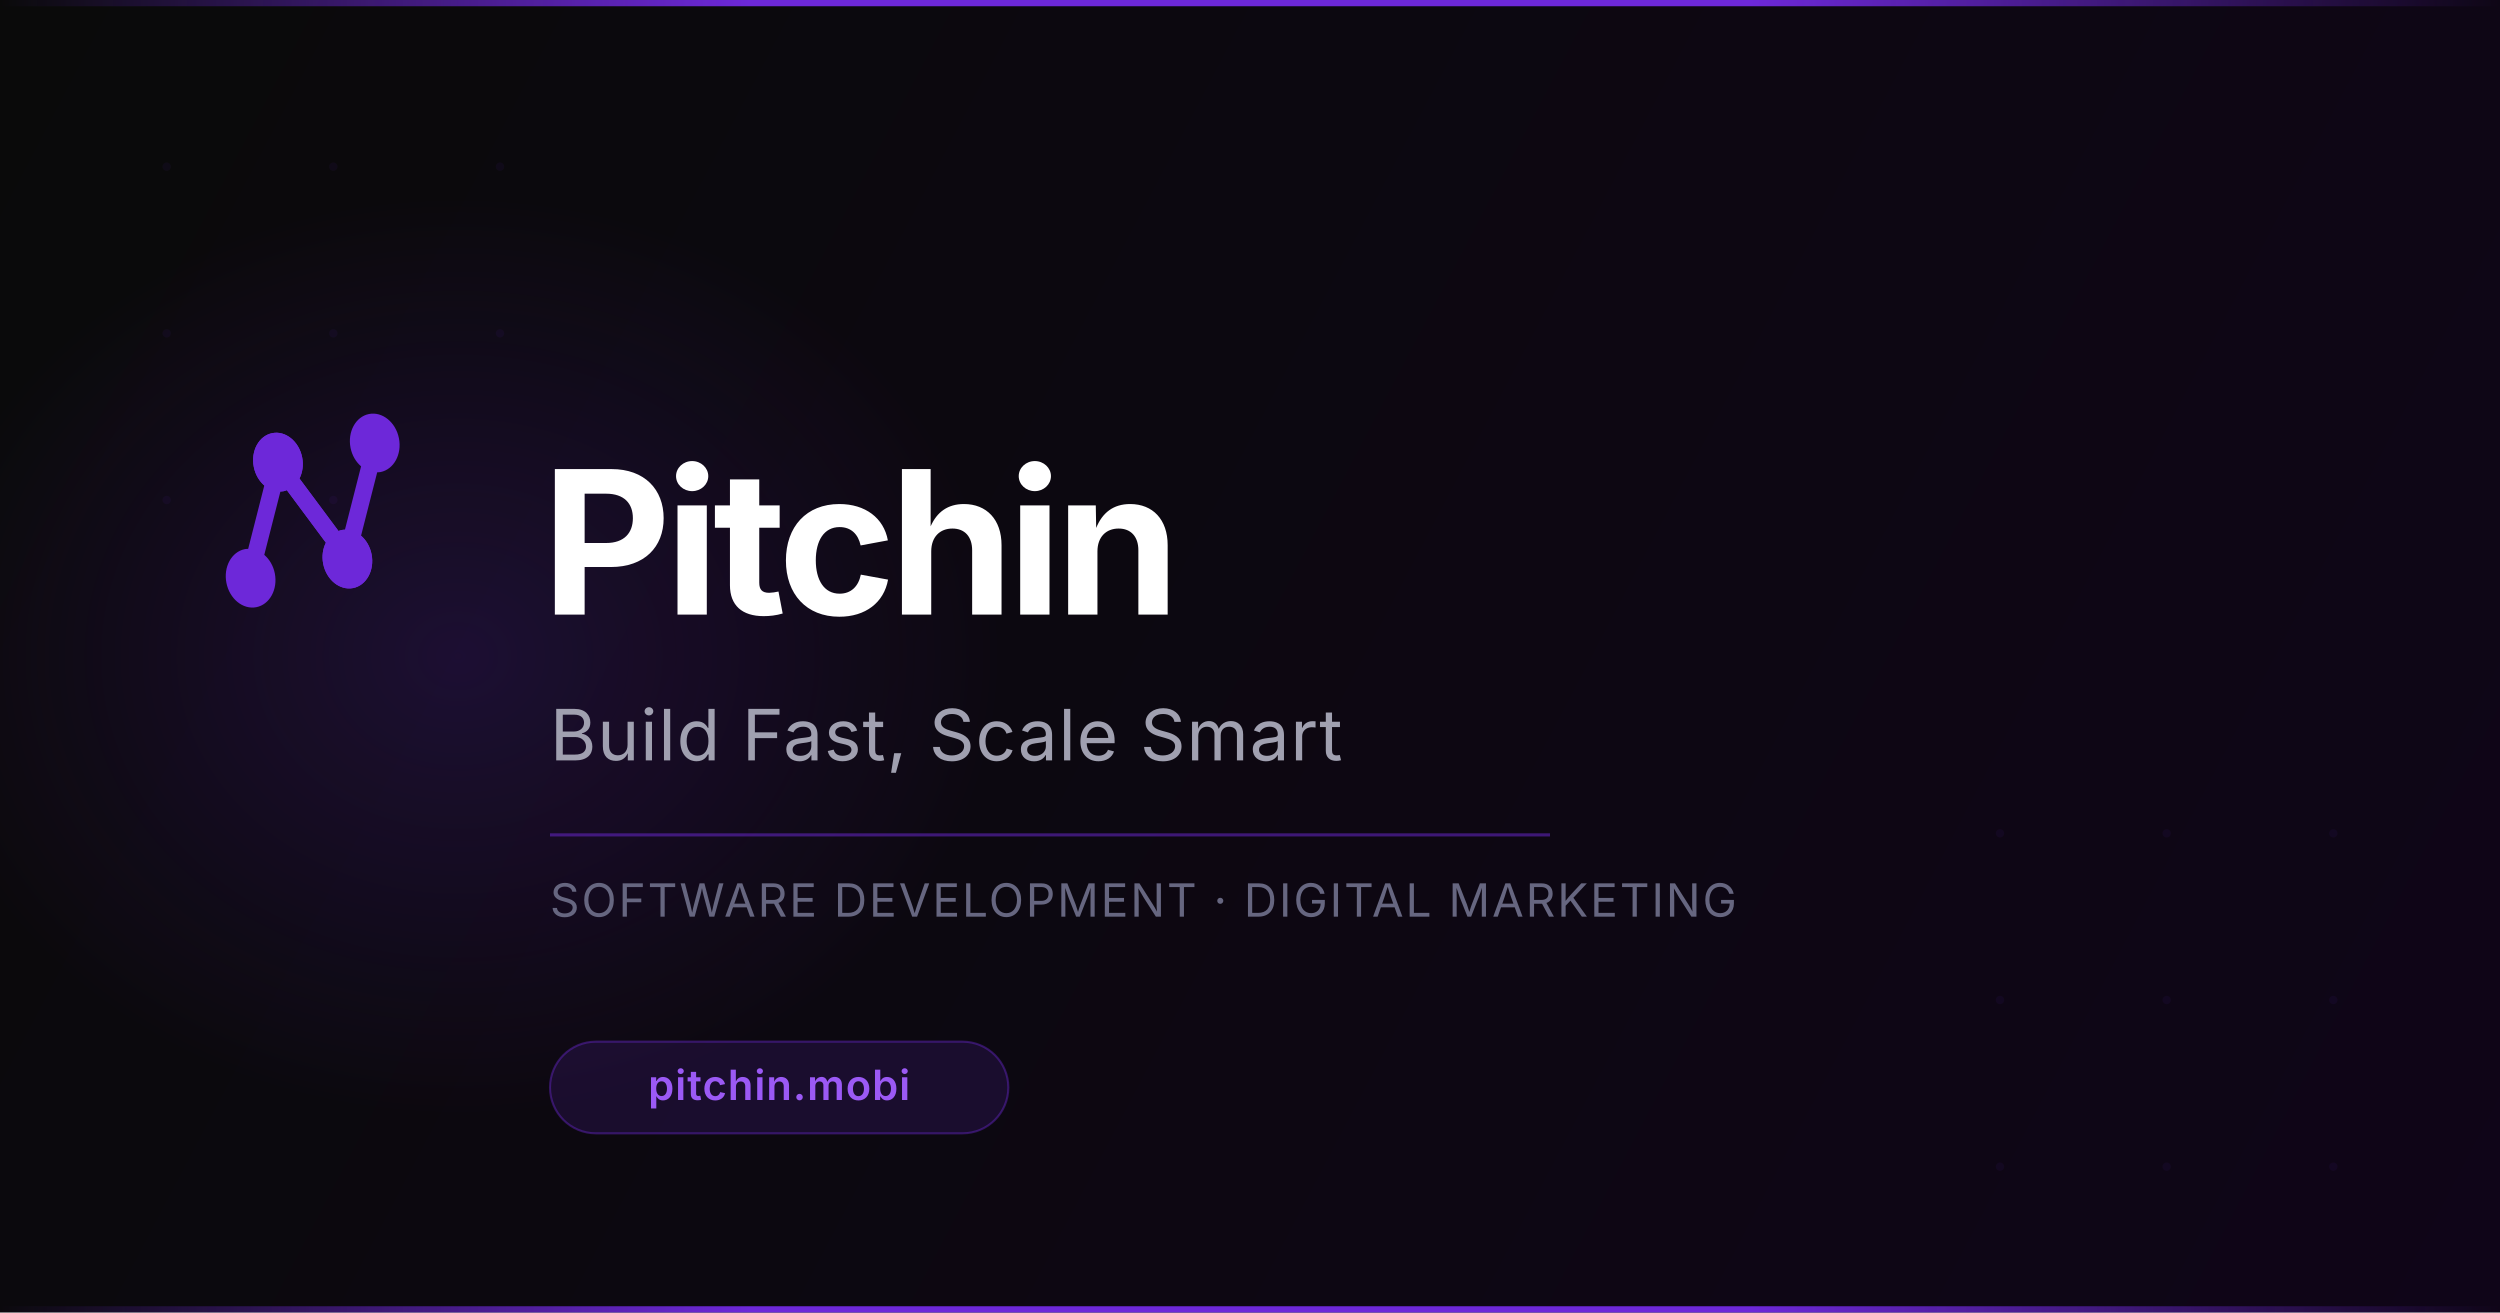
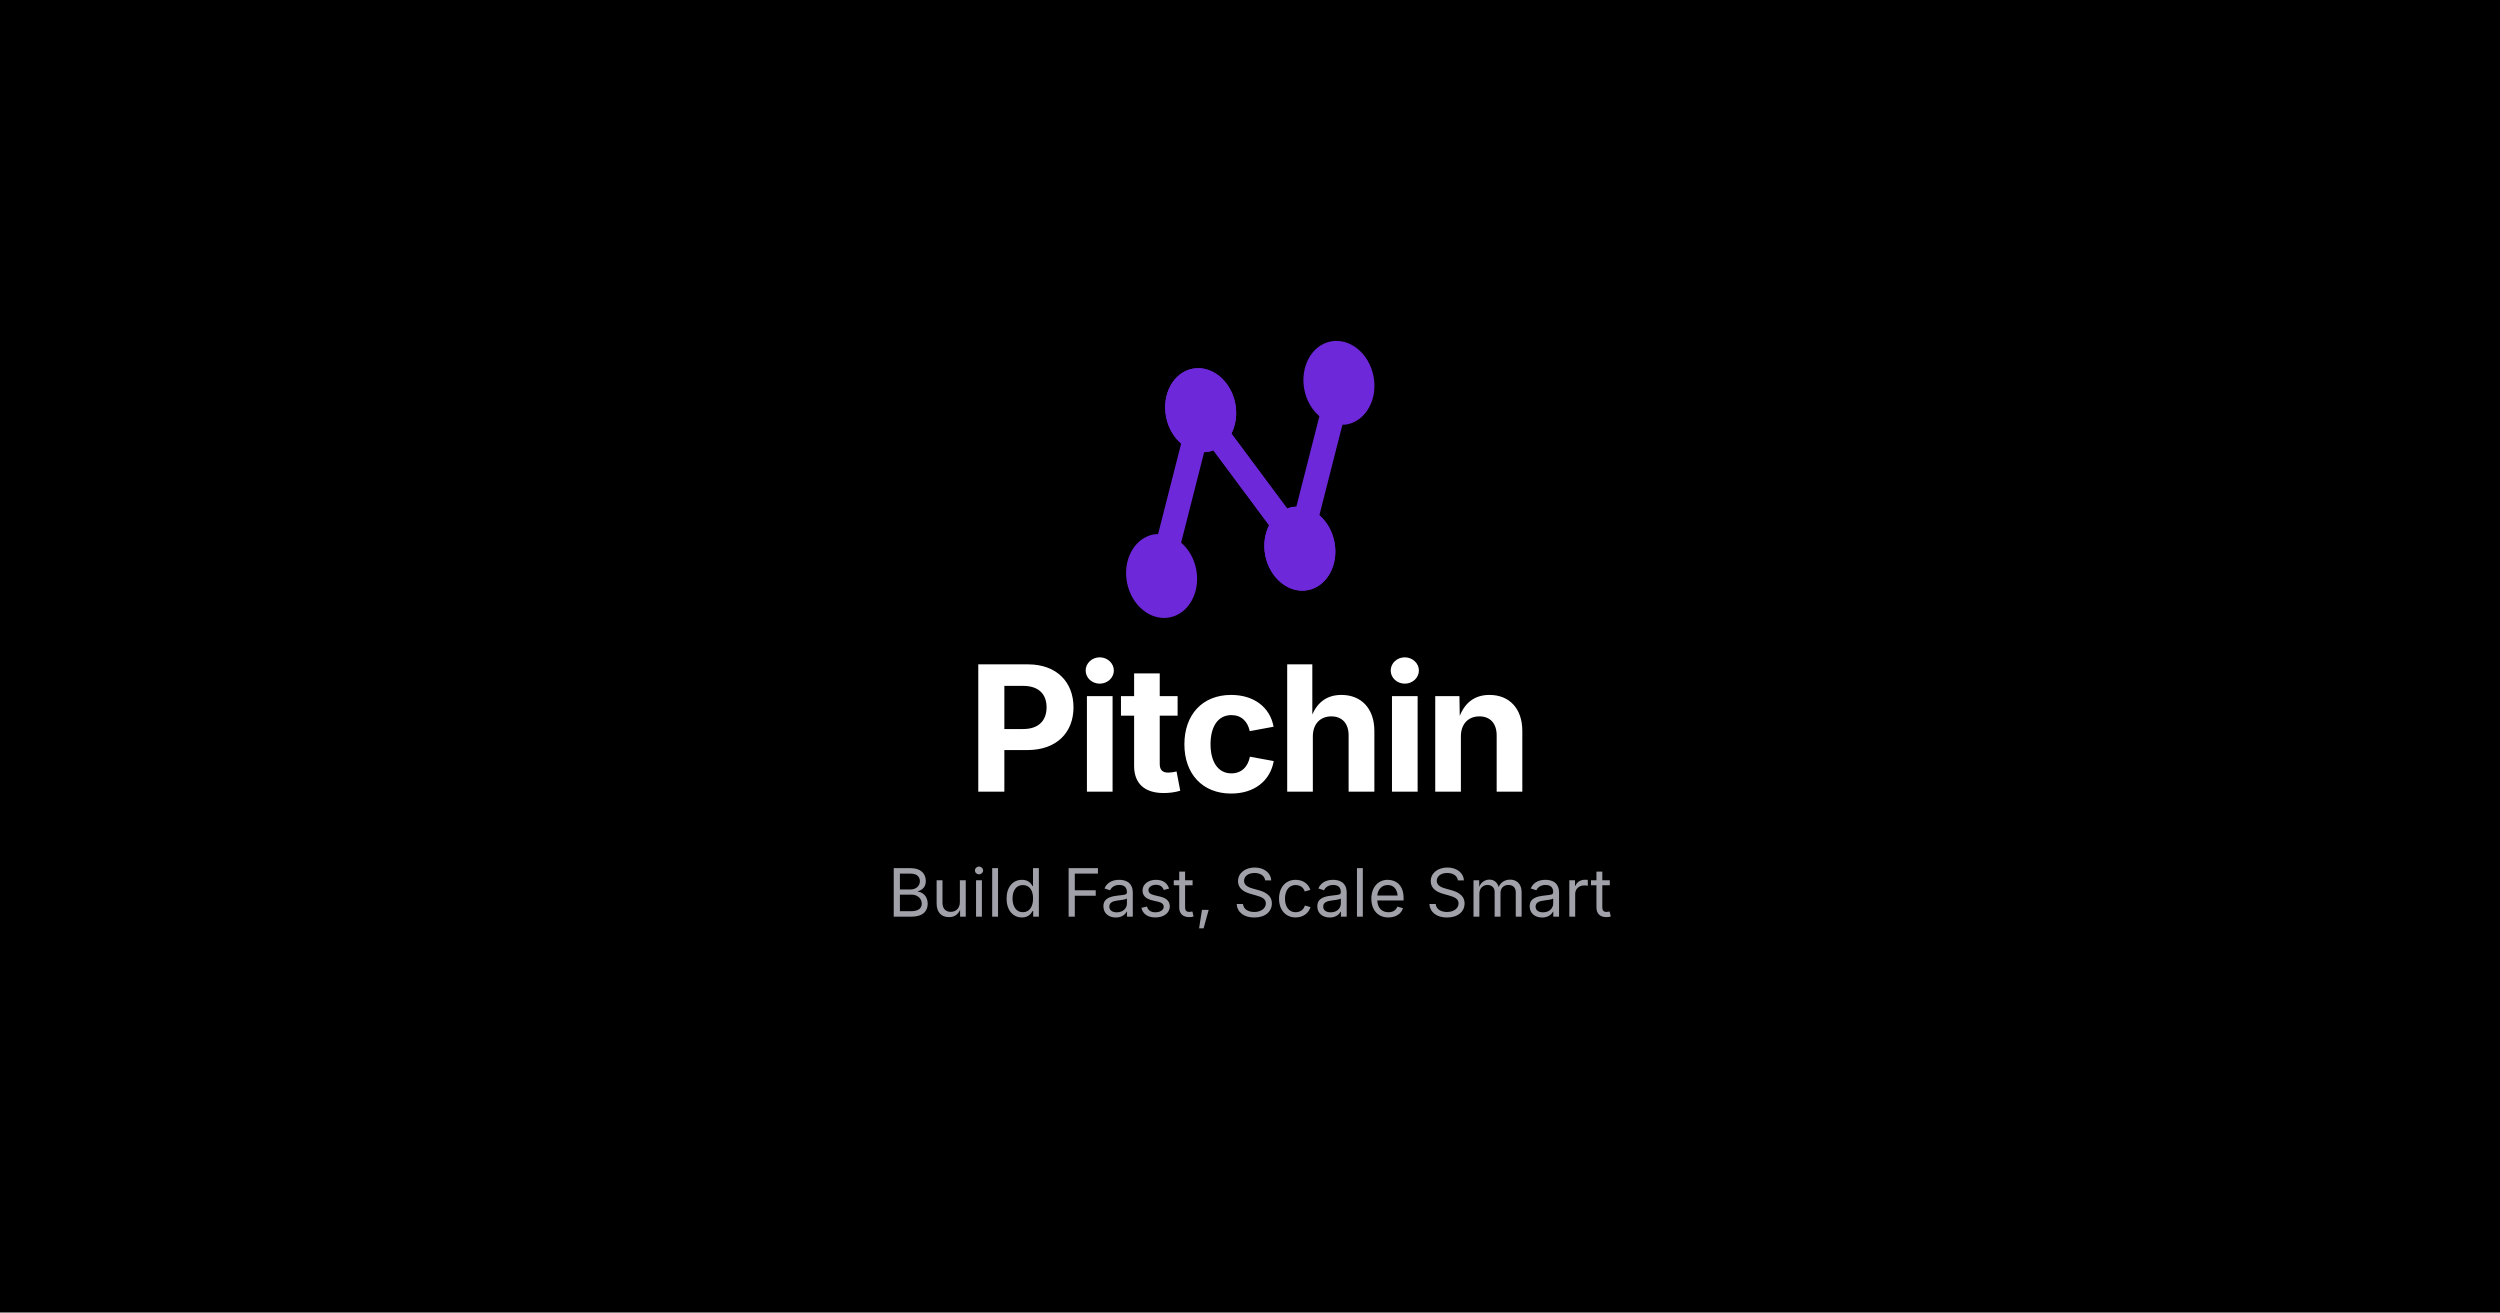
<svg xmlns="http://www.w3.org/2000/svg" width="1200" height="630" viewBox="0 0 1200 630" fill="none">
-   <defs>
-     <linearGradient id="bgGrad" x1="0" y1="0" x2="1200" y2="630" gradientUnits="userSpaceOnUse">
-       <stop offset="0%" stop-color="#0a0a0a" />
-       <stop offset="100%" stop-color="#0f0518" />
-     </linearGradient>
-     <radialGradient id="glowGrad" cx="50%" cy="50%" r="50%">
-       <stop offset="0%" stop-color="#6D28D9" stop-opacity="0.18" />
-       <stop offset="100%" stop-color="#6D28D9" stop-opacity="0" />
-     </radialGradient>
-     <linearGradient id="accentLine" x1="0" y1="0" x2="1200" y2="0" gradientUnits="userSpaceOnUse">
-       <stop offset="0%" stop-color="#6D28D9" stop-opacity="0" />
-       <stop offset="30%" stop-color="#6D28D9" />
-       <stop offset="70%" stop-color="#6D28D9" />
-       <stop offset="100%" stop-color="#6D28D9" stop-opacity="0" />
-     </linearGradient>
-   </defs>
-   <rect width="1200" height="630" fill="url(#bgGrad)" />
-   <ellipse cx="220" cy="315" rx="260" ry="220" fill="url(#glowGrad)" />
-   <rect x="0" y="0" width="1200" height="3" fill="url(#accentLine)" />
-   <rect x="0" y="627" width="1200" height="3" fill="url(#accentLine)" />
-   <g opacity="0.06" fill="#6D28D9">
-     <circle cx="80" cy="80" r="2" />
-     <circle cx="160" cy="80" r="2" />
-     <circle cx="240" cy="80" r="2" />
-     <circle cx="80" cy="160" r="2" />
-     <circle cx="160" cy="160" r="2" />
-     <circle cx="240" cy="160" r="2" />
-     <circle cx="80" cy="240" r="2" />
-     <circle cx="160" cy="240" r="2" />
-     <circle cx="960" cy="400" r="2" />
-     <circle cx="1040" cy="400" r="2" />
-     <circle cx="1120" cy="400" r="2" />
-     <circle cx="960" cy="480" r="2" />
-     <circle cx="1040" cy="480" r="2" />
-     <circle cx="1120" cy="480" r="2" />
-     <circle cx="960" cy="560" r="2" />
-     <circle cx="1040" cy="560" r="2" />
-     <circle cx="1120" cy="560" r="2" />
-   </g>
-   <g transform="translate(80, 175) scale(0.56)">
+   <rect width="1200" height="630" fill="#000000" />
+   <g transform="translate(600, 230) scale(0.8) translate(-125, -125)">
    <path d="M159.813 191.557C171.245 189.299 178.343 176.297 175.633 162.579C174.333 155.993 170.979 150.468 166.609 146.704L180.46 92.34C181.388 92.312 182.323 92.317 183.263 92.131C194.694 89.873 201.793 76.872 199.083 63.154C196.373 49.435 184.865 40.109 173.433 42.367C162.001 44.625 154.903 57.627 157.613 71.345C158.914 77.93 162.267 83.455 166.637 87.22L152.793 141.582C151.858 141.612 150.924 141.607 149.984 141.793C149.044 141.978 148.181 142.338 147.305 142.666L113.832 97.65C116.443 92.507 117.444 86.121 116.143 79.536C113.433 65.818 101.925 56.492 90.493 58.75C79.061 61.008 71.963 74.009 74.673 87.727C77.382 101.446 88.891 110.772 100.322 108.514C101.262 108.328 102.125 107.968 103.001 107.64L136.474 152.656C133.864 157.8 132.863 164.185 134.163 170.77C136.873 184.488 148.381 193.815 159.813 191.557Z" fill="#6D28D9" />
    <path d="M90.493 58.75C101.925 56.492 113.433 65.818 116.143 79.536C117.444 86.121 116.443 92.507 113.832 97.65L147.312 142.665C148.181 142.338 149.044 141.978 149.984 141.793C161.416 139.534 172.924 148.861 175.633 162.579C178.343 176.297 171.245 189.299 159.813 191.557C148.381 193.815 136.873 184.488 134.163 170.77C132.863 164.185 133.864 157.8 136.474 152.656L103.001 107.64C102.125 107.968 101.262 108.328 100.322 108.514C99.382 108.699 98.448 108.694 97.513 108.724L83.669 163.086C88.039 166.851 91.393 172.376 92.693 178.961C95.403 192.68 88.305 205.681 76.873 207.939C65.441 210.197 53.933 200.871 51.223 187.153C48.514 173.434 55.612 160.433 67.044 158.175C67.984 157.989 68.918 157.994 69.853 157.965L83.697 103.602C79.327 99.838 75.974 94.313 74.673 87.727C71.963 74.009 79.061 61.008 90.493 58.75Z" fill="#6D28D9" />
  </g>
-   <text x="260" y="295" font-family="'Plus Jakarta Sans', 'Inter', 'Helvetica Neue', sans-serif" font-weight="700" font-size="96" fill="#ffffff" letter-spacing="-3">Pitchin</text>
-   <text x="264" y="365" font-family="'Plus Jakarta Sans', 'Inter', 'Helvetica Neue', sans-serif" font-weight="400" font-size="34" fill="#a0a0b0" letter-spacing="0.5">Build Fast, Scale Smart</text>
-   <rect x="264" y="400" width="480" height="1.5" fill="#6D28D9" opacity="0.5" />
-   <text x="264" y="440" font-family="'Plus Jakarta Sans', 'Inter', 'Helvetica Neue', sans-serif" font-weight="400" font-size="22" fill="#666680" letter-spacing="1">SOFTWARE DEVELOPMENT  ·  DIGITAL MARKETING</text>
-   <rect x="264" y="500" width="220" height="44" rx="22" fill="#6D28D9" opacity="0.15" />
-   <rect x="264" y="500" width="220" height="44" rx="22" fill="none" stroke="#6D28D9" stroke-width="1" opacity="0.4" />
-   <text x="374" y="528" font-family="'Plus Jakarta Sans', 'Inter', 'Helvetica Neue', sans-serif" font-weight="600" font-size="20" fill="#9B59F5" text-anchor="middle" letter-spacing="0.5">pitchin.mobi</text>
+   <text x="600" y="380" font-family="'Plus Jakarta Sans', 'Inter', 'Helvetica Neue', sans-serif" font-weight="700" font-size="84" fill="#ffffff" letter-spacing="-2" text-anchor="middle">Pitchin</text>
+   <text x="600" y="440" font-family="'Plus Jakarta Sans', 'Inter', 'Helvetica Neue', sans-serif" font-weight="400" font-size="32" fill="#a1a1aa" letter-spacing="0" text-anchor="middle">Build Fast, Scale Smart</text>
</svg>
